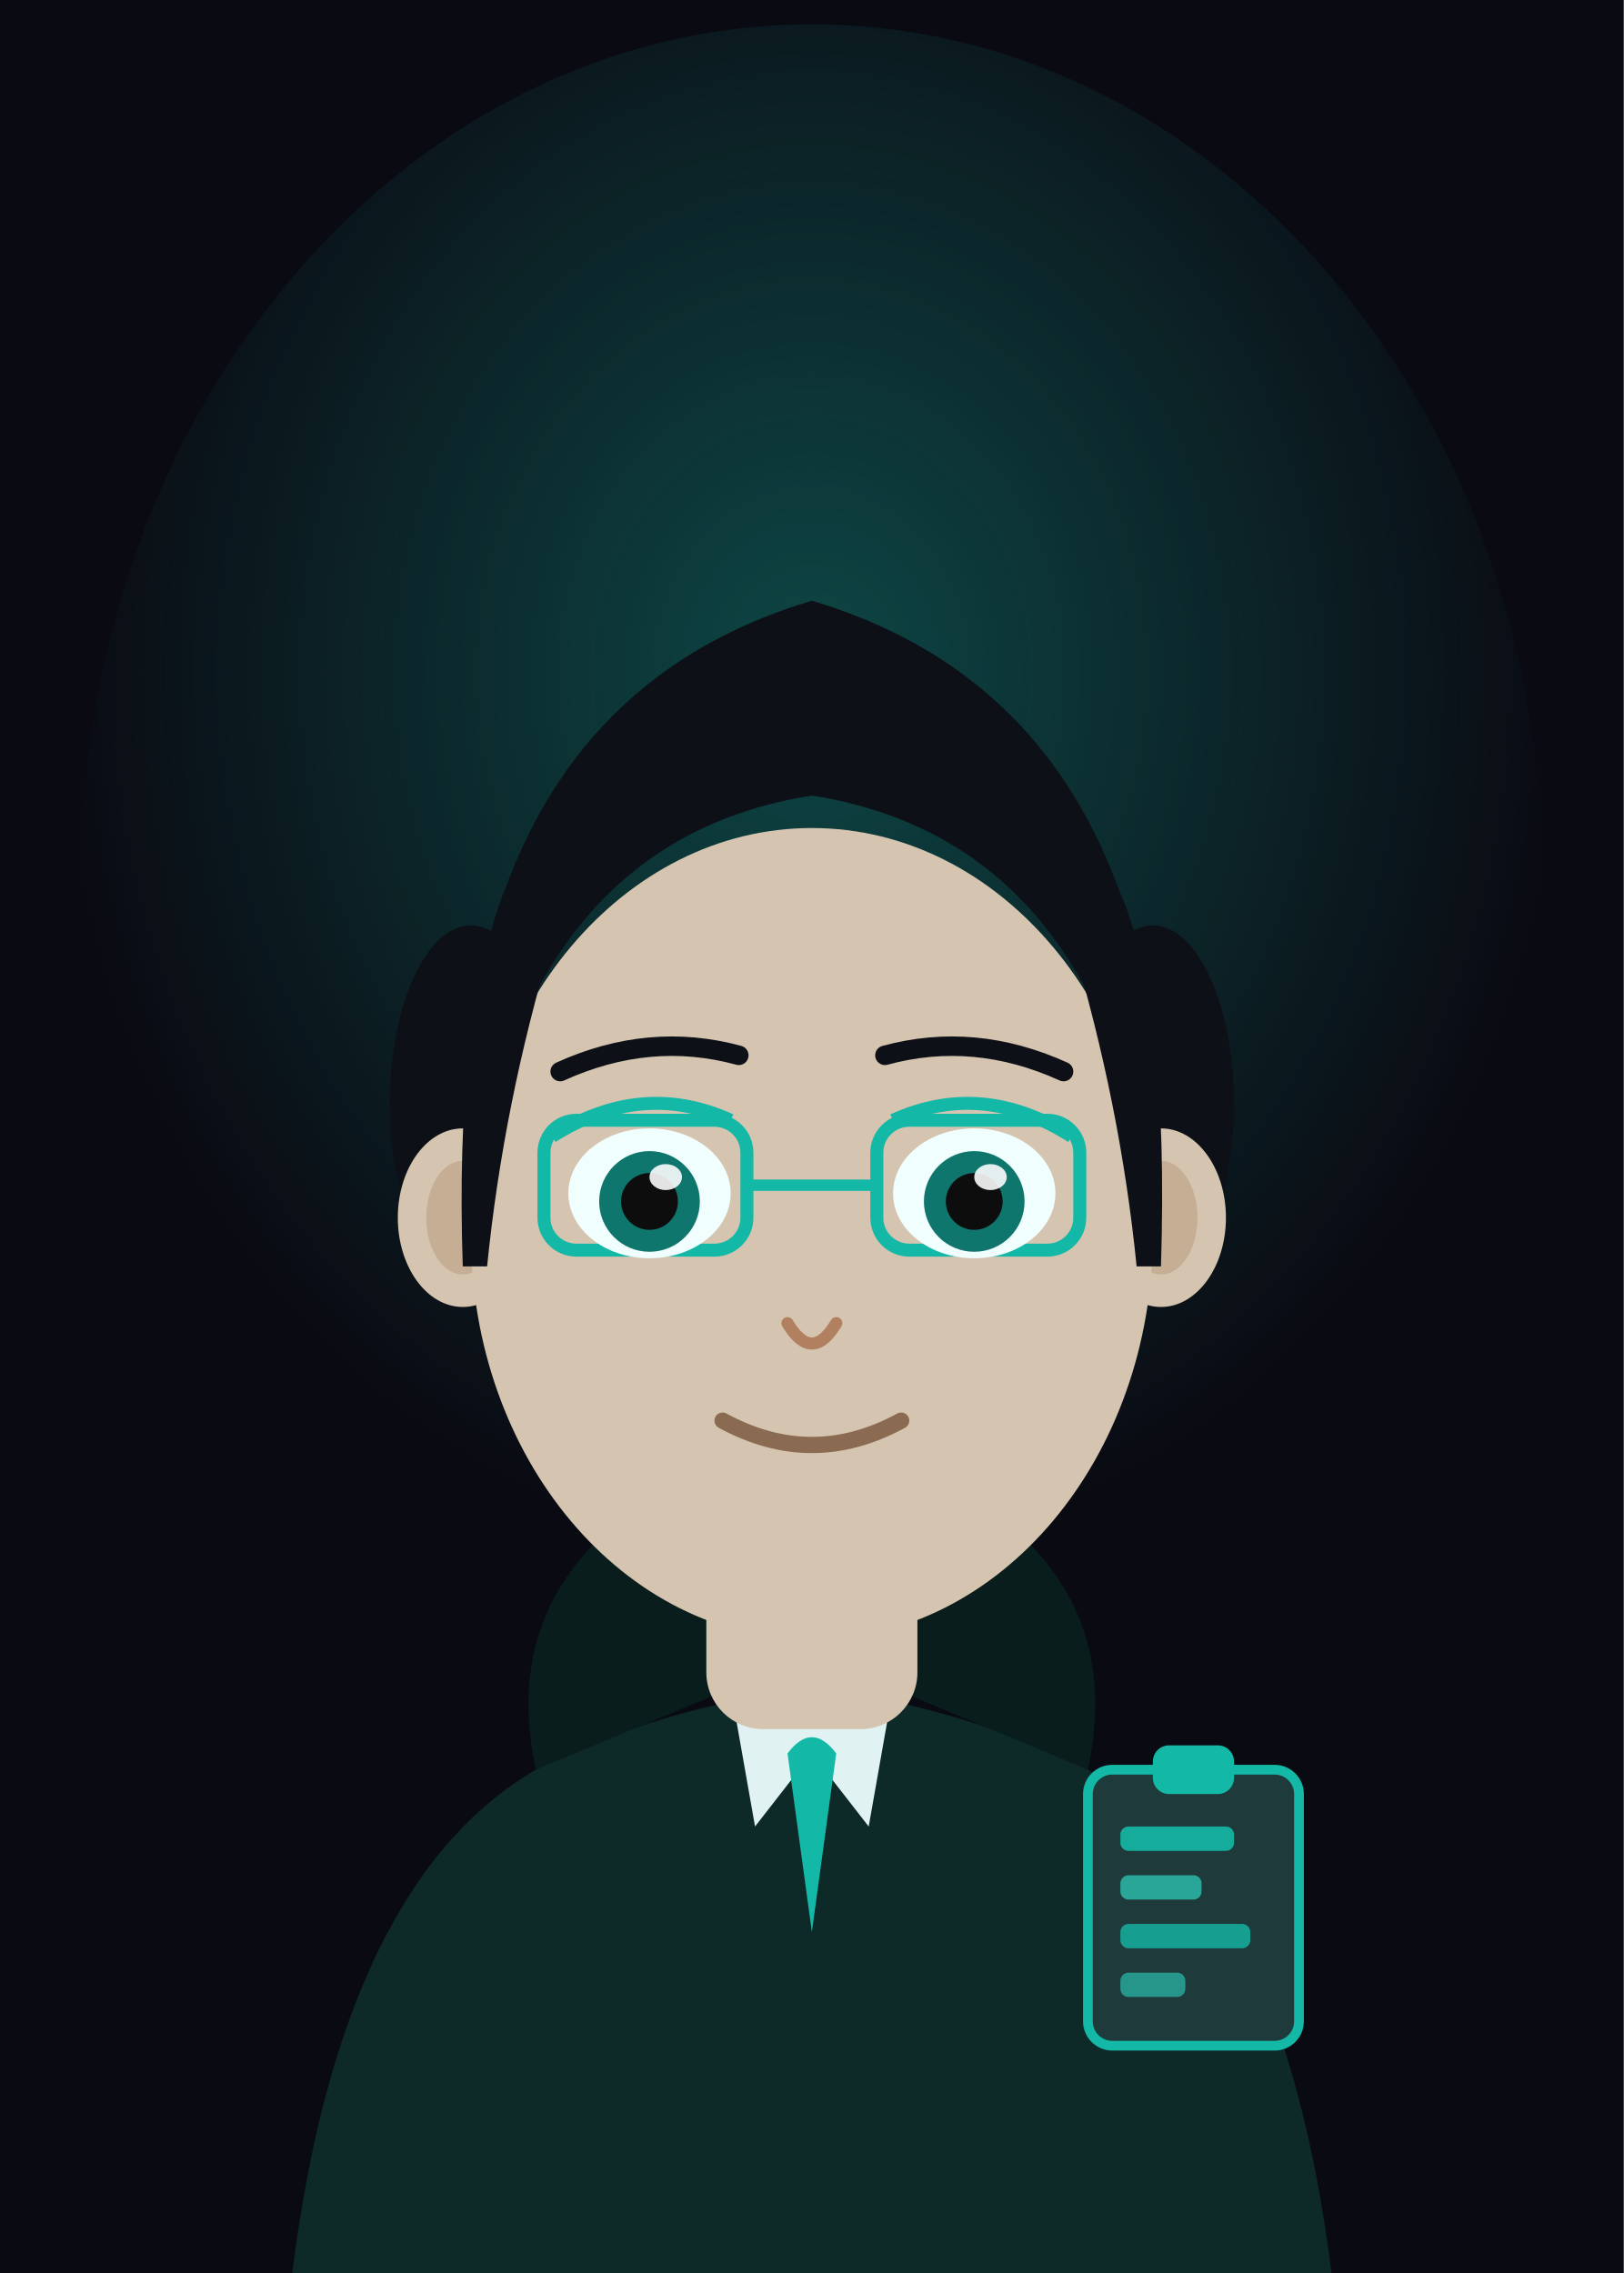
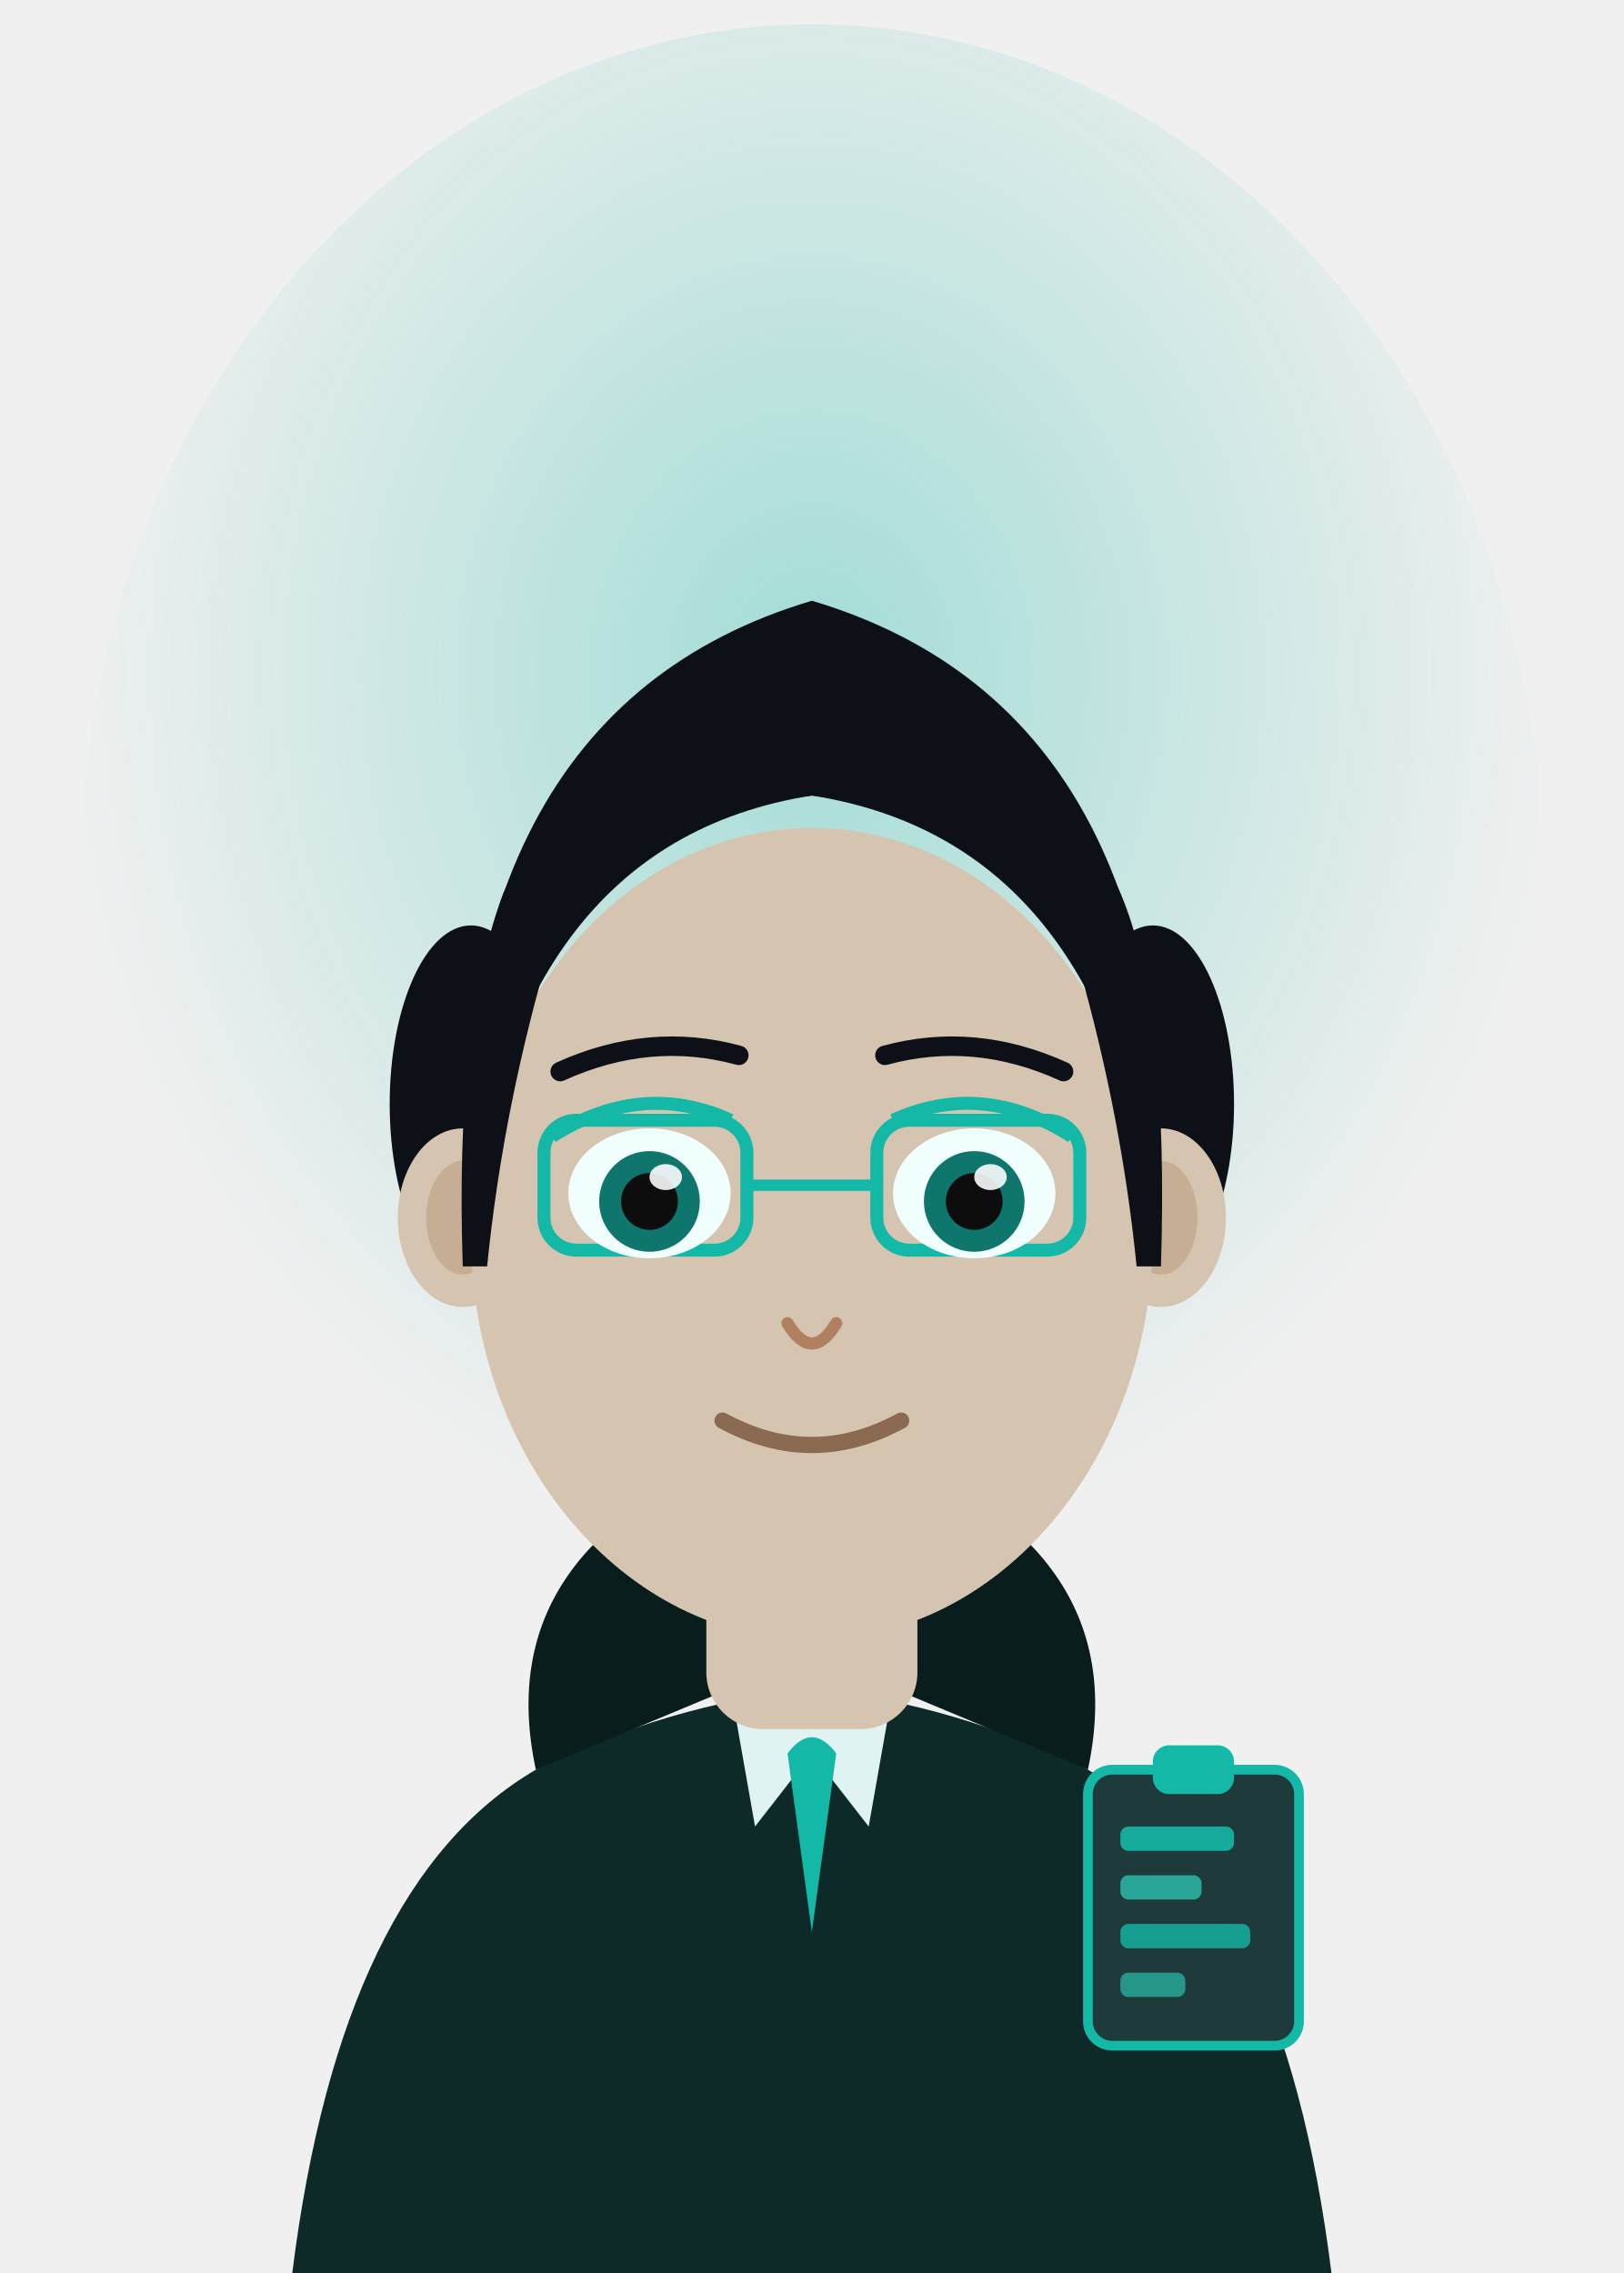
<svg xmlns="http://www.w3.org/2000/svg" viewBox="0 0 200 280">
  <defs>
    <radialGradient id="g" cx="50%" cy="38%" r="52%">
      <stop offset="0%" stop-color="#14b8a6" stop-opacity="0.35" />
      <stop offset="100%" stop-color="#14b8a6" stop-opacity="0" />
    </radialGradient>
  </defs>
-   <rect width="200" height="280" fill="#0a0a12" />
  <ellipse cx="100" cy="108" rx="90" ry="105" fill="url(#g)" />
  <path d="M36,280 Q42,232 66,218 Q82,210 100,208 Q118,210 134,218 Q158,232 164,280 Z" fill="#0d2a28" />
  <path d="M66,218 Q63,204 70,194 Q77,184 90,182 L90,208 Q78,213 66,218 Z" fill="#091e1c" />
  <path d="M134,218 Q137,204 130,194 Q123,184 110,182 L110,208 Q122,213 134,218 Z" fill="#091e1c" />
  <path d="M90,208 L93,225 L100,216 L107,225 L110,208 Q100,215 90,208 Z" fill="#e0f2f1" />
  <path d="M97,216 L100,238 L103,216 Q100,212 97,216 Z" fill="#14b8a6" />
  <rect x="134" y="218" width="26" height="34" rx="3" fill="#1e3a3a" stroke="#14b8a6" stroke-width="1.2" />
  <rect x="142" y="215" width="10" height="6" rx="2" fill="#14b8a6" />
  <rect x="138" y="225" width="14" height="3" rx="1" fill="#14b8a6" opacity="0.9" />
  <rect x="138" y="231" width="10" height="3" rx="1" fill="#2dd4bf" opacity="0.7" />
  <rect x="138" y="237" width="16" height="3" rx="1" fill="#14b8a6" opacity="0.8" />
  <rect x="138" y="243" width="8" height="3" rx="1" fill="#2dd4bf" opacity="0.6" />
  <rect x="87" y="186" width="26" height="27" rx="7" fill="#d4c4b0" />
  <path d="M57,156 Q53,88 100,74 Q147,88 143,156 Q138,104 100,98 Q62,104 57,156 Z" fill="#0d1117" />
  <ellipse cx="58" cy="136" rx="10" ry="22" fill="#0d1117" />
  <ellipse cx="142" cy="136" rx="10" ry="22" fill="#0d1117" />
  <ellipse cx="57" cy="150" rx="8" ry="11" fill="#d4c4b0" />
  <ellipse cx="143" cy="150" rx="8" ry="11" fill="#d4c4b0" />
  <ellipse cx="57" cy="150" rx="4.5" ry="7" fill="#b8987a" opacity="0.5" />
  <ellipse cx="143" cy="150" rx="4.5" ry="7" fill="#b8987a" opacity="0.5" />
  <ellipse cx="100" cy="152" rx="42" ry="50" fill="#d4c4b0" />
  <path d="M62,110 Q72,88 100,84 Q128,88 138,110 L132,116 Q118,100 100,98 Q82,100 68,116 Z" fill="#0d1117" />
  <path d="M57,156 Q56,126 62,110 L68,116 Q62,136 60,156 Z" fill="#0d1117" />
  <path d="M143,156 Q144,124 138,110 L132,116 Q138,136 140,156 Z" fill="#0d1117" />
  <path d="M68,140 Q79,133 90,138" stroke="#14b8a6" stroke-width="1.6" fill="none" />
  <path d="M110,138 Q121,133 132,140" stroke="#14b8a6" stroke-width="1.6" fill="none" />
  <rect x="67" y="138" width="25" height="16" rx="4" fill="none" stroke="#14b8a6" stroke-width="1.6" />
  <rect x="108" y="138" width="25" height="16" rx="4" fill="none" stroke="#14b8a6" stroke-width="1.6" />
  <line x1="92" y1="146" x2="108" y2="146" stroke="#14b8a6" stroke-width="1.4" />
  <ellipse cx="80" cy="147" rx="10" ry="8" fill="#f0fefd" />
  <ellipse cx="80" cy="148" rx="6.2" ry="6.2" fill="#0f766e" />
  <ellipse cx="80" cy="148" rx="3.5" ry="3.5" fill="#0d0d0d" />
  <ellipse cx="82" cy="145" rx="2" ry="1.6" fill="white" opacity="0.88" />
  <ellipse cx="120" cy="147" rx="10" ry="8" fill="#f0fefd" />
  <ellipse cx="120" cy="148" rx="6.2" ry="6.2" fill="#0f766e" />
  <ellipse cx="120" cy="148" rx="3.5" ry="3.5" fill="#0d0d0d" />
  <ellipse cx="122" cy="145" rx="2" ry="1.6" fill="white" opacity="0.88" />
  <path d="M69,132 Q80,127 91,130" stroke="#0d1117" stroke-width="2.4" fill="none" stroke-linecap="round" />
  <path d="M109,130 Q120,127 131,132" stroke="#0d1117" stroke-width="2.4" fill="none" stroke-linecap="round" />
  <path d="M97,163 Q100,168 103,163" stroke="#b08060" stroke-width="1.5" fill="none" stroke-linecap="round" />
  <path d="M89,175 Q100,181 111,175" stroke="#8a6a50" stroke-width="2" fill="none" stroke-linecap="round" />
</svg>
